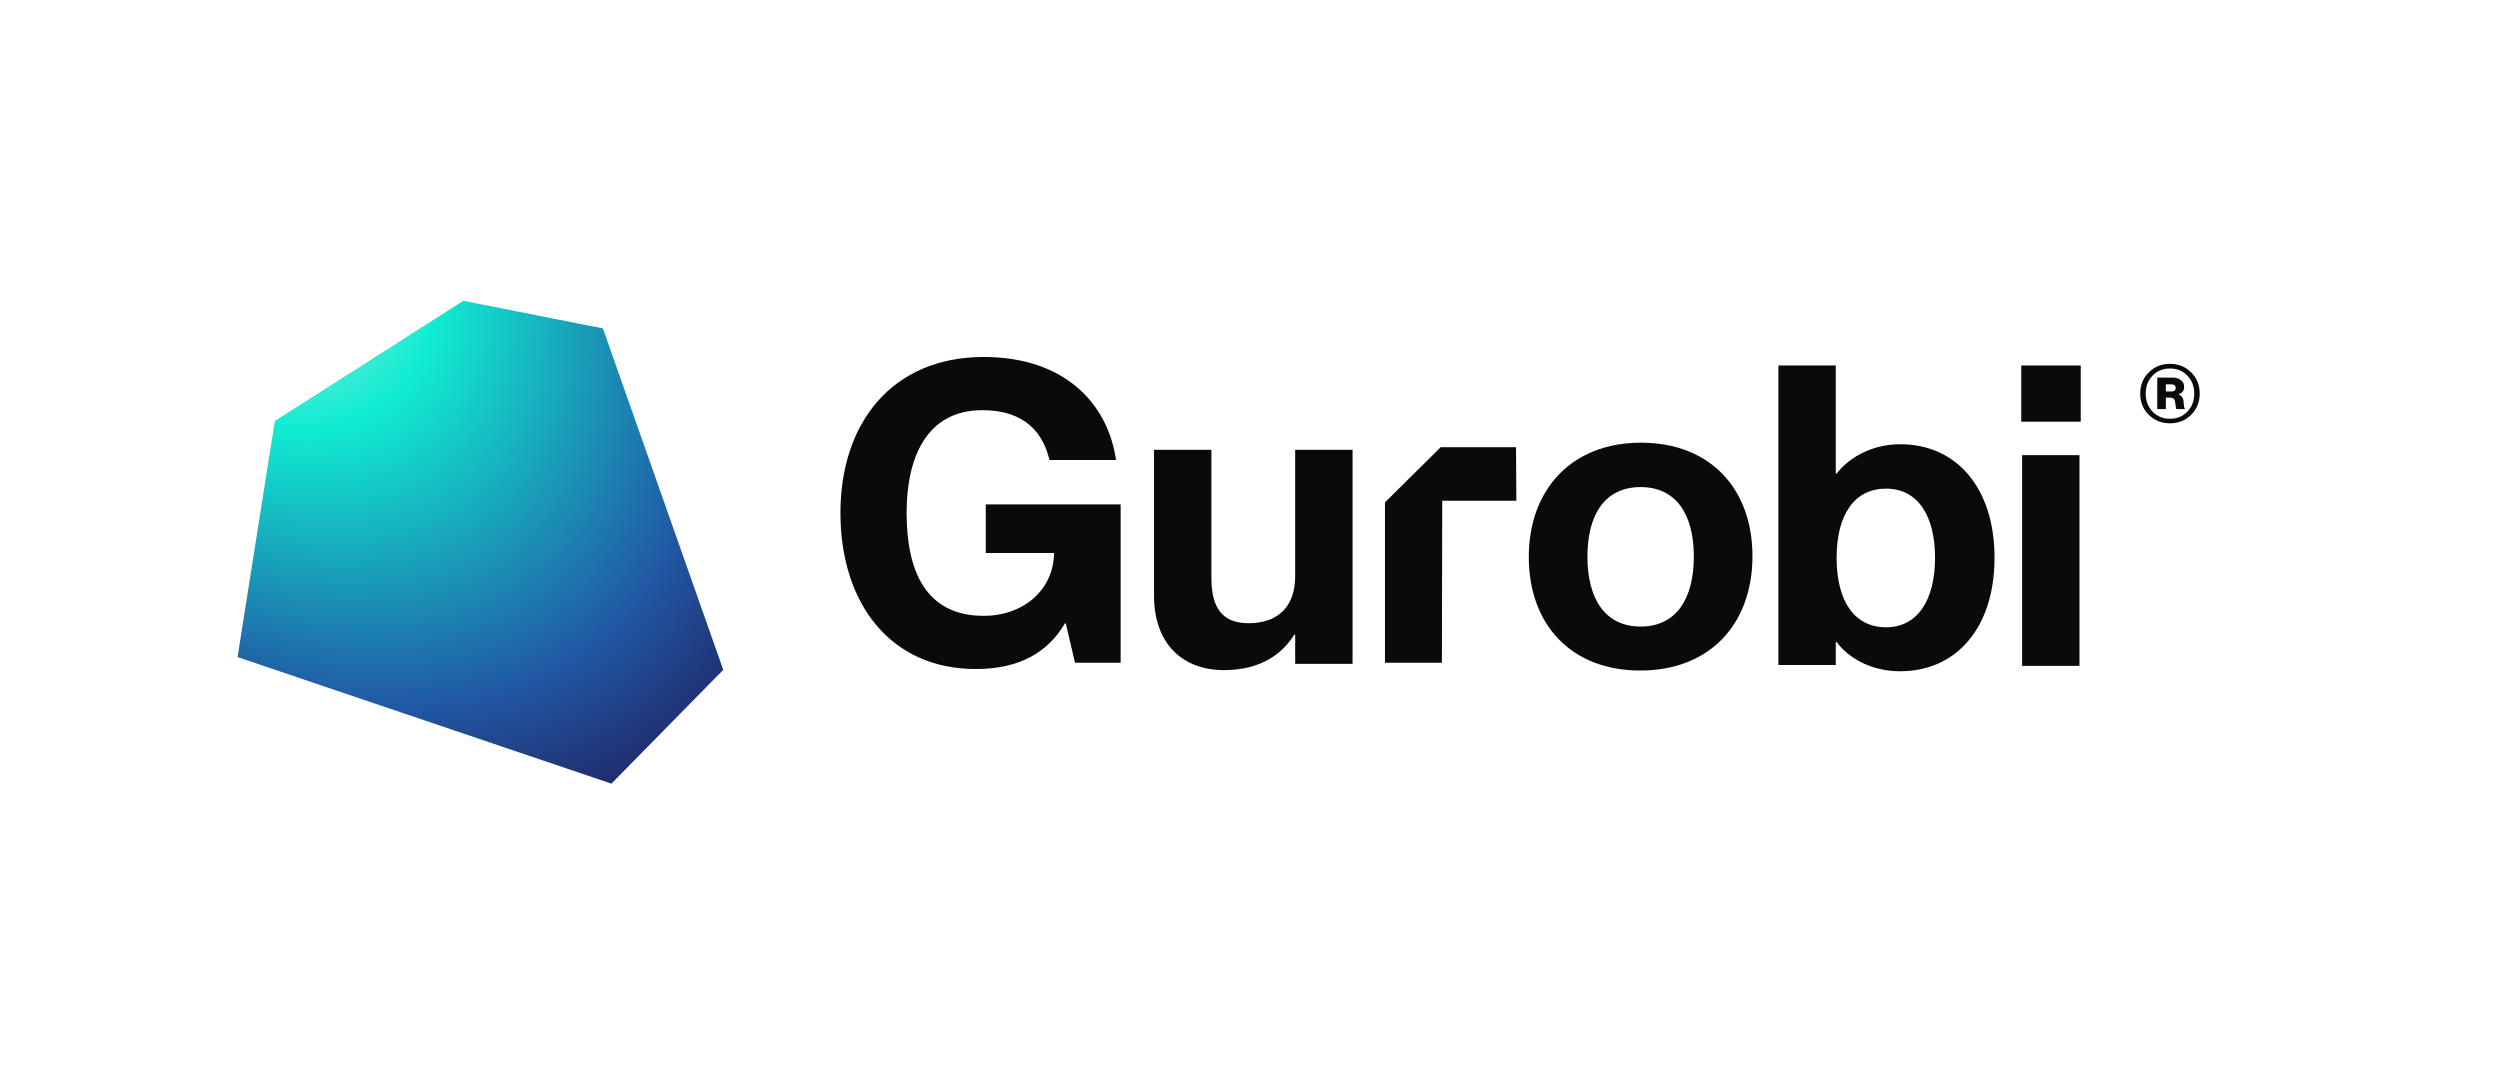
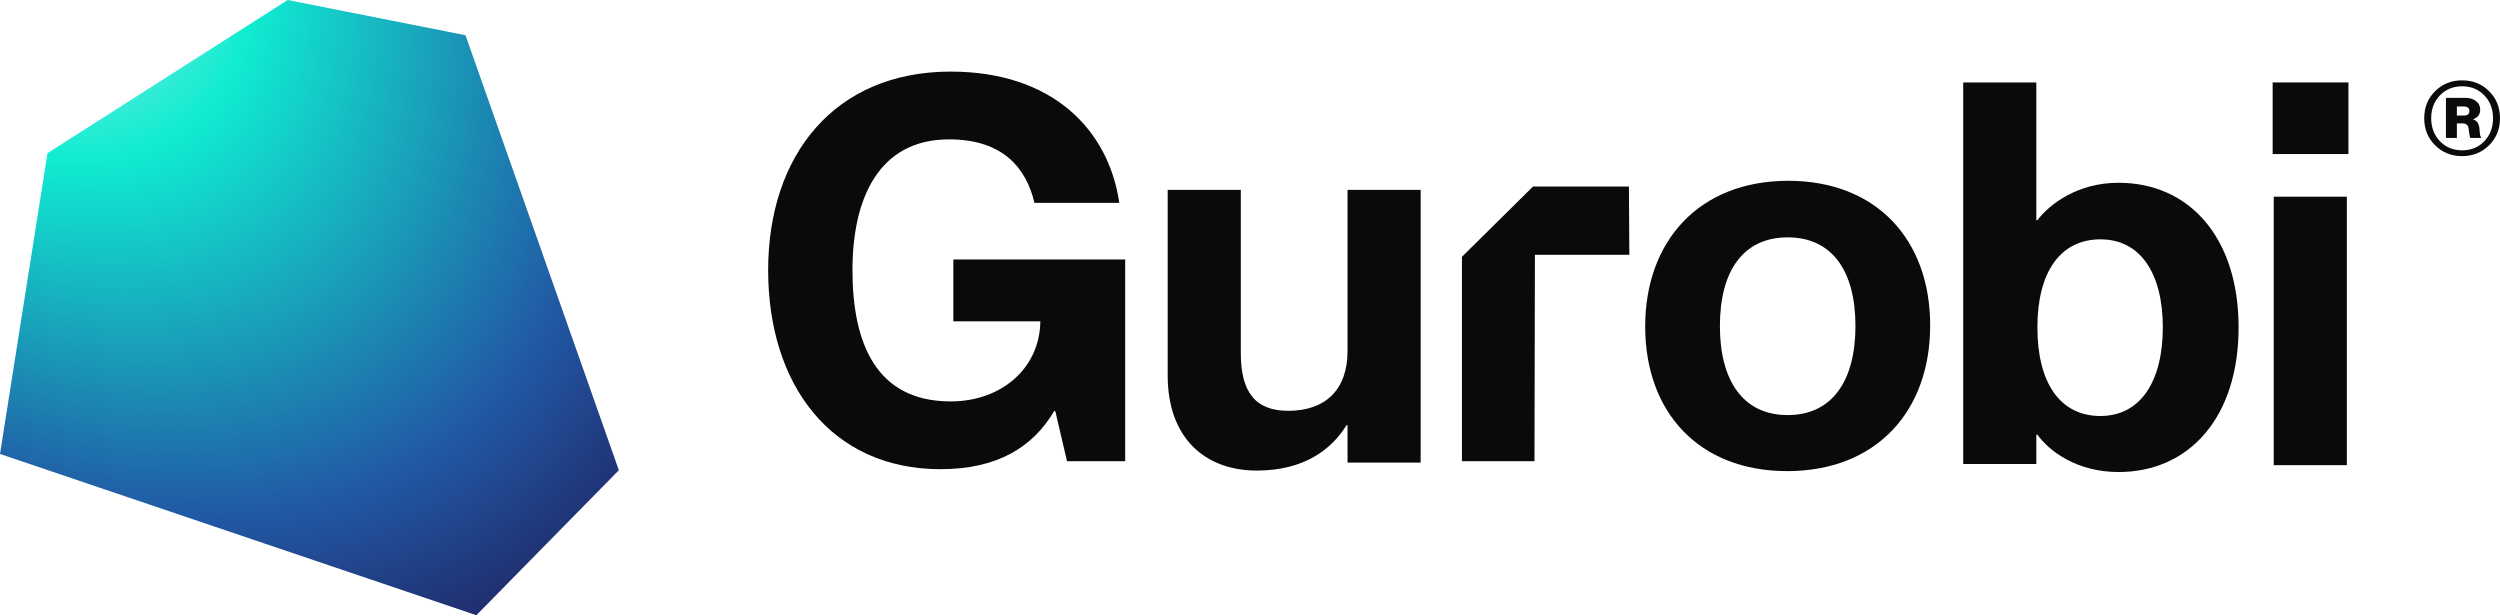
- <svg xmlns="http://www.w3.org/2000/svg" width="731" height="314" viewBox="0 0 731 314" fill="none">
-   <path d="M69.459 192.13L80.359 123.089L135.487 87.948L176.287 96.034L211.483 195.861L178.778 229.137L69.459 192.13Z" fill="url(#paint0_radial_2403_14135)" />
-   <path d="M285.304 195.623C260.319 195.623 245.744 176.394 245.744 149.94C245.744 123.607 260.931 104.379 287.631 104.379C311.024 104.379 323.884 117.728 326.333 134.508H306.86C305.022 126.669 299.756 119.933 287.263 119.933C271.097 119.933 265.095 133.528 265.095 149.94C265.095 166.474 270.362 180.069 287.631 180.069C299.266 180.069 308.084 172.475 308.207 161.697H288.243V147.49H327.681V193.786H314.331L311.636 182.273H311.391C306.492 190.602 298.286 195.623 285.304 195.623Z" fill="#0A0A0A" />
-   <path d="M378.71 168.509V131.521H395.489V194.106H378.71V185.533H378.465C375.158 190.922 368.912 195.943 357.889 195.943C346.009 195.943 337.436 188.472 337.436 174.143V131.521H354.215V168.999C354.215 178.062 357.644 182.226 365.115 182.226C373.566 182.226 378.71 177.449 378.71 168.509Z" fill="#0A0A0A" />
-   <path d="M479.597 196.066C459.389 196.066 447.019 182.593 447.019 162.875C447.019 143.279 459.389 129.439 479.842 129.439C500.051 129.439 512.421 142.911 512.421 162.63C512.421 182.349 500.051 196.066 479.597 196.066ZM479.72 183.206C490.008 183.206 495.274 175.245 495.274 162.752C495.274 150.26 490.008 142.421 479.72 142.421C469.432 142.421 464.165 150.26 464.165 162.752C464.165 175.245 469.432 183.206 479.72 183.206Z" fill="#0A0A0A" />
-   <path d="M555.645 129.893C571.934 129.893 583.202 142.508 583.202 163.084C583.202 183.66 571.934 196.275 555.645 196.275C546.214 196.275 539.845 191.621 537.028 187.702H536.783V194.438H520.004V106.868H536.783V138.467H537.028C539.845 134.792 546.214 129.893 555.645 129.893ZM551.48 183.415C560.789 183.415 565.81 175.332 565.81 163.084C565.81 150.837 560.789 142.876 551.48 142.876C542.417 142.876 537.028 150.224 537.028 163.084C537.028 176.067 542.417 183.415 551.48 183.415Z" fill="#0A0A0A" />
-   <path d="M608.408 123.299H591.016V106.868H608.408V123.299ZM608.04 194.702H591.261V133.085H608.04V194.702Z" fill="#0A0A0A" />
-   <path d="M421.27 130.757H443.284L443.383 146.421H421.711L421.612 193.788H404.965L404.965 146.886L421.27 130.757Z" fill="#0A0A0A" />
-   <path d="M640.681 121.297C639.008 122.95 636.946 123.777 634.496 123.777C632.046 123.777 629.984 122.95 628.311 121.297C626.637 119.645 625.8 117.572 625.8 115.081C625.8 112.59 626.637 110.518 628.311 108.865C629.984 107.212 632.046 106.385 634.496 106.385C636.946 106.385 639.008 107.212 640.681 108.865C642.355 110.518 643.192 112.59 643.192 115.081C643.192 117.572 642.355 119.645 640.681 121.297ZM634.496 122.447C636.558 122.447 638.256 121.753 639.59 120.363C640.924 118.974 641.591 117.213 641.591 115.081C641.591 112.973 640.924 111.224 639.59 109.835C638.256 108.446 636.558 107.751 634.496 107.751C632.458 107.751 630.761 108.446 629.402 109.835C628.068 111.224 627.401 112.973 627.401 115.081C627.401 117.189 628.068 118.95 629.402 120.363C630.761 121.753 632.458 122.447 634.496 122.447ZM630.785 119.609V110.41H635.296C636.242 110.41 637.031 110.649 637.661 111.129C638.316 111.608 638.644 112.266 638.644 113.105C638.644 114.207 638.11 114.937 637.043 115.297V115.369C637.771 115.584 638.231 116.135 638.425 117.022C638.474 117.309 638.51 117.668 638.535 118.099C638.559 118.507 638.595 118.818 638.644 119.034C638.692 119.249 638.765 119.381 638.862 119.429V119.609H636.388C636.291 119.561 636.157 118.854 635.988 117.489C635.915 116.674 635.43 116.267 634.532 116.267H633.295V119.609H630.785ZM633.295 112.386V114.47H634.86C635.733 114.47 636.17 114.123 636.17 113.428C636.17 112.734 635.733 112.386 634.86 112.386H633.295Z" fill="#0A0A0A" />
-   <defs>
-     <radialGradient id="paint0_radial_2403_14135" cx="0" cy="0" r="1" gradientUnits="userSpaceOnUse" gradientTransform="translate(65.8339 61.1714) rotate(47.5638) scale(245.353 170.806)">
-       <stop offset="0.038" stop-color="#CAEBEC" />
-       <stop offset="0.298" stop-color="#10ECD1" />
-       <stop offset="0.678" stop-color="#2158A4" />
-       <stop offset="0.976" stop-color="#1F063D" />
+ <svg xmlns="http://www.w3.org/2000/svg" width="573.733" height="141.189" viewBox="0 0 573.733 141.189" fill="none" version="1.1" id="svg11">
+   <path d="M 9.6652114e-8,104.182 10.9,35.141 66.028,3.9858183e-7 106.828,8.086 142.024,107.913 l -32.705,33.276 z" fill="url(#paint0_radial_2403_14135)" id="path1" style="fill:url(#paint0_radial_2403_14135)" />
+   <path d="m 215.845,107.675 c -24.985,0 -39.56,-19.229 -39.56,-45.683 0,-26.333 15.187,-45.561 41.887,-45.561 23.393,0 36.253,13.349 38.702,30.129 h -19.473 c -1.838,-7.839 -7.104,-14.575 -19.597,-14.575 -16.166,0 -22.168,13.595 -22.168,30.007 0,16.534 5.267,30.129 22.536,30.129 11.635,0 20.453,-7.594 20.576,-18.372 h -19.964 v -14.207 h 39.438 V 105.838 h -13.35 l -2.695,-11.513 h -0.245 C 237.033,102.654 228.827,107.675 215.845,107.675 Z" fill="#0a0a0a" id="path2" />
+   <path d="m 309.251,80.561 v -36.988 H 326.03 V 106.158 h -16.779 v -8.573 h -0.245 c -3.307,5.389 -9.553,10.41 -20.576,10.41 -11.88,0 -20.453,-7.471 -20.453,-21.8 v -42.622 h 16.779 v 37.478 c 0,9.063 3.429,13.227 10.9,13.227 8.451,0 13.595,-4.777 13.595,-13.717 z" fill="#0a0a0a" id="path3" />
+   <path d="m 410.138,108.118 c -20.208,0 -32.578,-13.473 -32.578,-33.191 0,-19.596 12.37,-33.436 32.823,-33.436 20.209,0 32.579,13.472 32.579,33.191 0,19.719 -12.37,33.436 -32.824,33.436 z m 0.123,-12.86 c 10.288,0 15.554,-7.961 15.554,-20.454 0,-12.492 -5.266,-20.331 -15.554,-20.331 -10.288,0 -15.555,7.839 -15.555,20.331 0,12.493 5.267,20.454 15.555,20.454 z" fill="#0a0a0a" id="path4" />
+   <path d="m 486.186,41.945 c 16.289,0 27.557,12.615 27.557,33.191 0,20.576 -11.268,33.191 -27.557,33.191 -9.431,0 -15.8,-4.654 -18.617,-8.573 h -0.245 V 106.49 H 450.545 V 18.92 h 16.779 v 31.599 h 0.245 c 2.817,-3.675 9.186,-8.574 18.617,-8.574 z m -4.165,53.522 c 9.309,0 14.33,-8.083 14.33,-20.331 0,-12.247 -5.021,-20.208 -14.33,-20.208 -9.063,0 -14.452,7.348 -14.452,20.208 0,12.983 5.389,20.331 14.452,20.331 z" fill="#0a0a0a" id="path5" />
+   <path d="m 538.949,35.351 h -17.392 v -16.431 h 17.392 z M 538.581,106.754 H 521.802 V 45.137 h 16.779 z" fill="#0a0a0a" id="path6" />
+   <path d="m 351.811,42.809 h 22.014 l 0.099,15.664 H 352.252 L 352.153,105.84 H 335.506 V 58.938 Z" fill="#0a0a0a" id="path7" />
+   <path d="m 571.222,33.349 c -1.673,1.653 -3.735,2.48 -6.185,2.48 -2.45,0 -4.512,-0.827 -6.185,-2.48 -1.674,-1.652 -2.511,-3.725 -2.511,-6.216 0,-2.491 0.837,-4.563 2.511,-6.216 1.673,-1.653 3.735,-2.48 6.185,-2.48 2.45,0 4.512,0.827 6.185,2.48 1.674,1.653 2.511,3.725 2.511,6.216 0,2.491 -0.837,4.564 -2.511,6.216 z m -6.185,1.15 c 2.062,0 3.76,-0.694 5.094,-2.084 1.334,-1.389 2.001,-3.15 2.001,-5.282 0,-2.108 -0.667,-3.857 -2.001,-5.246 -1.334,-1.389 -3.032,-2.084 -5.094,-2.084 -2.038,0 -3.735,0.695 -5.094,2.084 -1.334,1.389 -2.001,3.138 -2.001,5.246 0,2.108 0.667,3.869 2.001,5.282 1.359,1.39 3.056,2.084 5.094,2.084 z m -3.711,-2.838 v -9.199 h 4.511 c 0.946,0 1.735,0.239 2.365,0.719 0.655,0.479 0.983,1.137 0.983,1.976 0,1.102 -0.534,1.832 -1.601,2.192 v 0.072 c 0.728,0.215 1.188,0.766 1.382,1.653 0.049,0.287 0.085,0.646 0.11,1.077 0.024,0.408 0.06,0.719 0.109,0.935 0.048,0.215 0.121,0.347 0.218,0.395 v 0.18 h -2.474 c -0.097,-0.048 -0.231,-0.755 -0.4,-2.12 -0.073,-0.815 -0.558,-1.222 -1.456,-1.222 h -1.237 v 3.342 z m 2.51,-7.223 v 2.084 h 1.565 c 0.873,0 1.31,-0.347 1.31,-1.042 0,-0.694 -0.437,-1.042 -1.31,-1.042 z" fill="#0a0a0a" id="path8" />
+   <defs id="defs11">
+     <radialGradient id="paint0_radial_2403_14135" cx="0" cy="0" r="1" gradientUnits="userSpaceOnUse" gradientTransform="matrix(165.5565,181.0777,-126.0598,115.2546,-3.6251,-26.7767)">
+       <stop offset="0.038" stop-color="#CAEBEC" id="stop8" />
+       <stop offset="0.298" stop-color="#10ECD1" id="stop9" />
+       <stop offset="0.678" stop-color="#2158A4" id="stop10" />
+       <stop offset="0.976" stop-color="#1F063D" id="stop11" />
    </radialGradient>
  </defs>
</svg>
